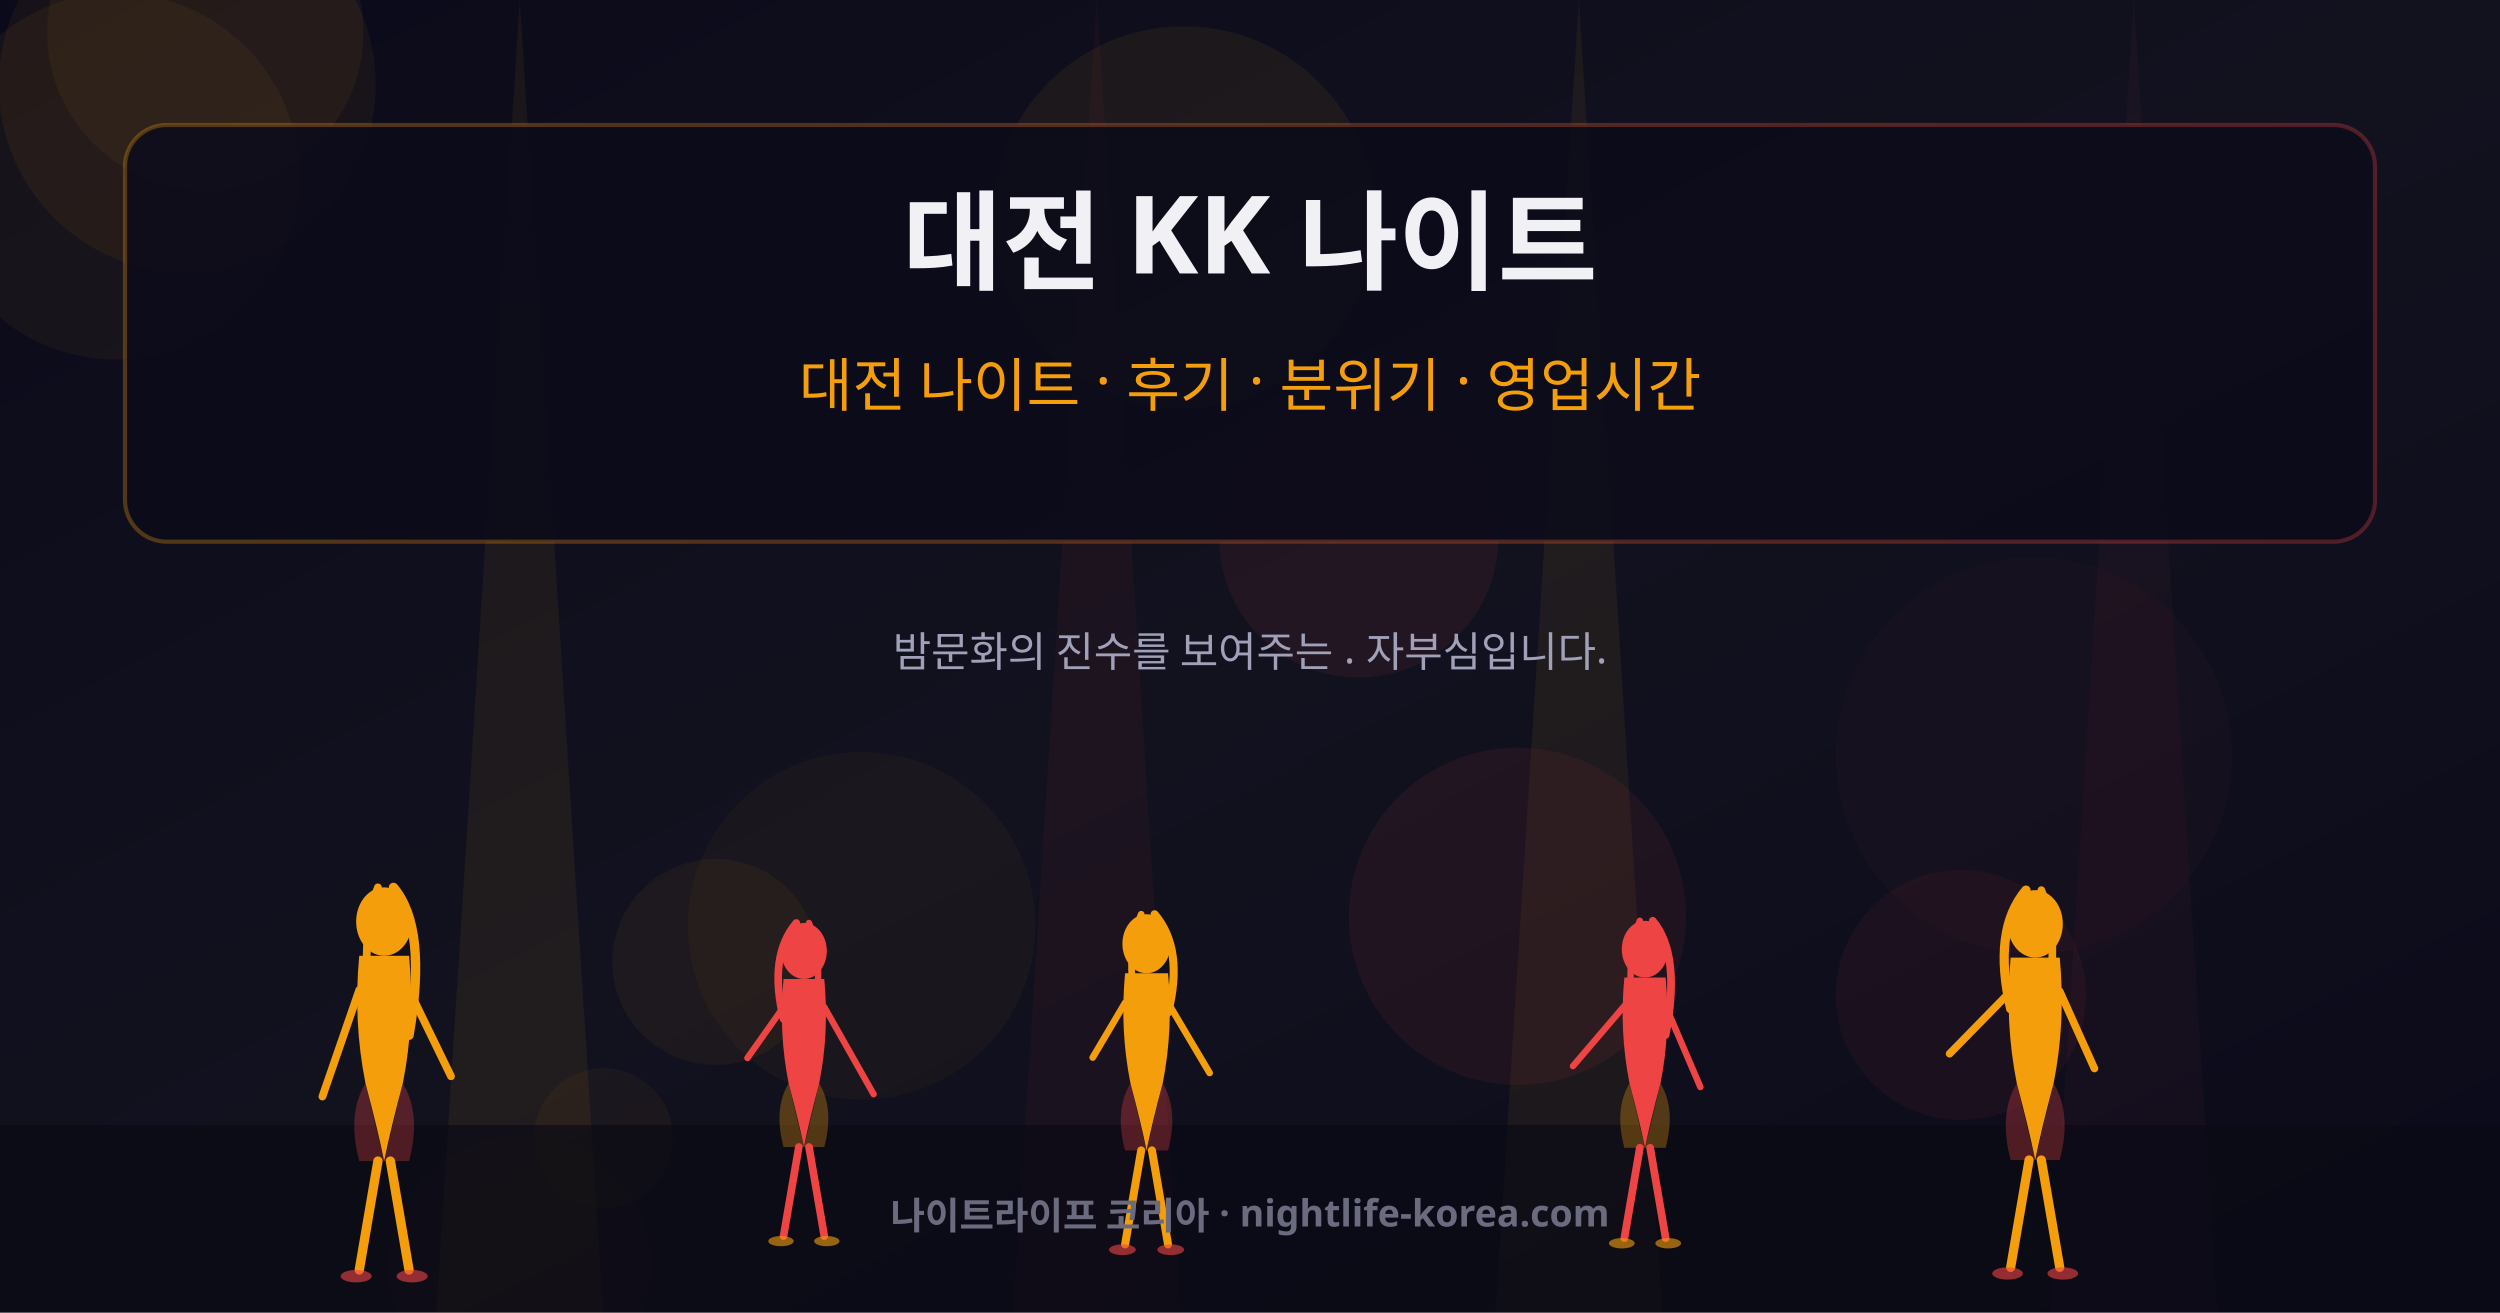
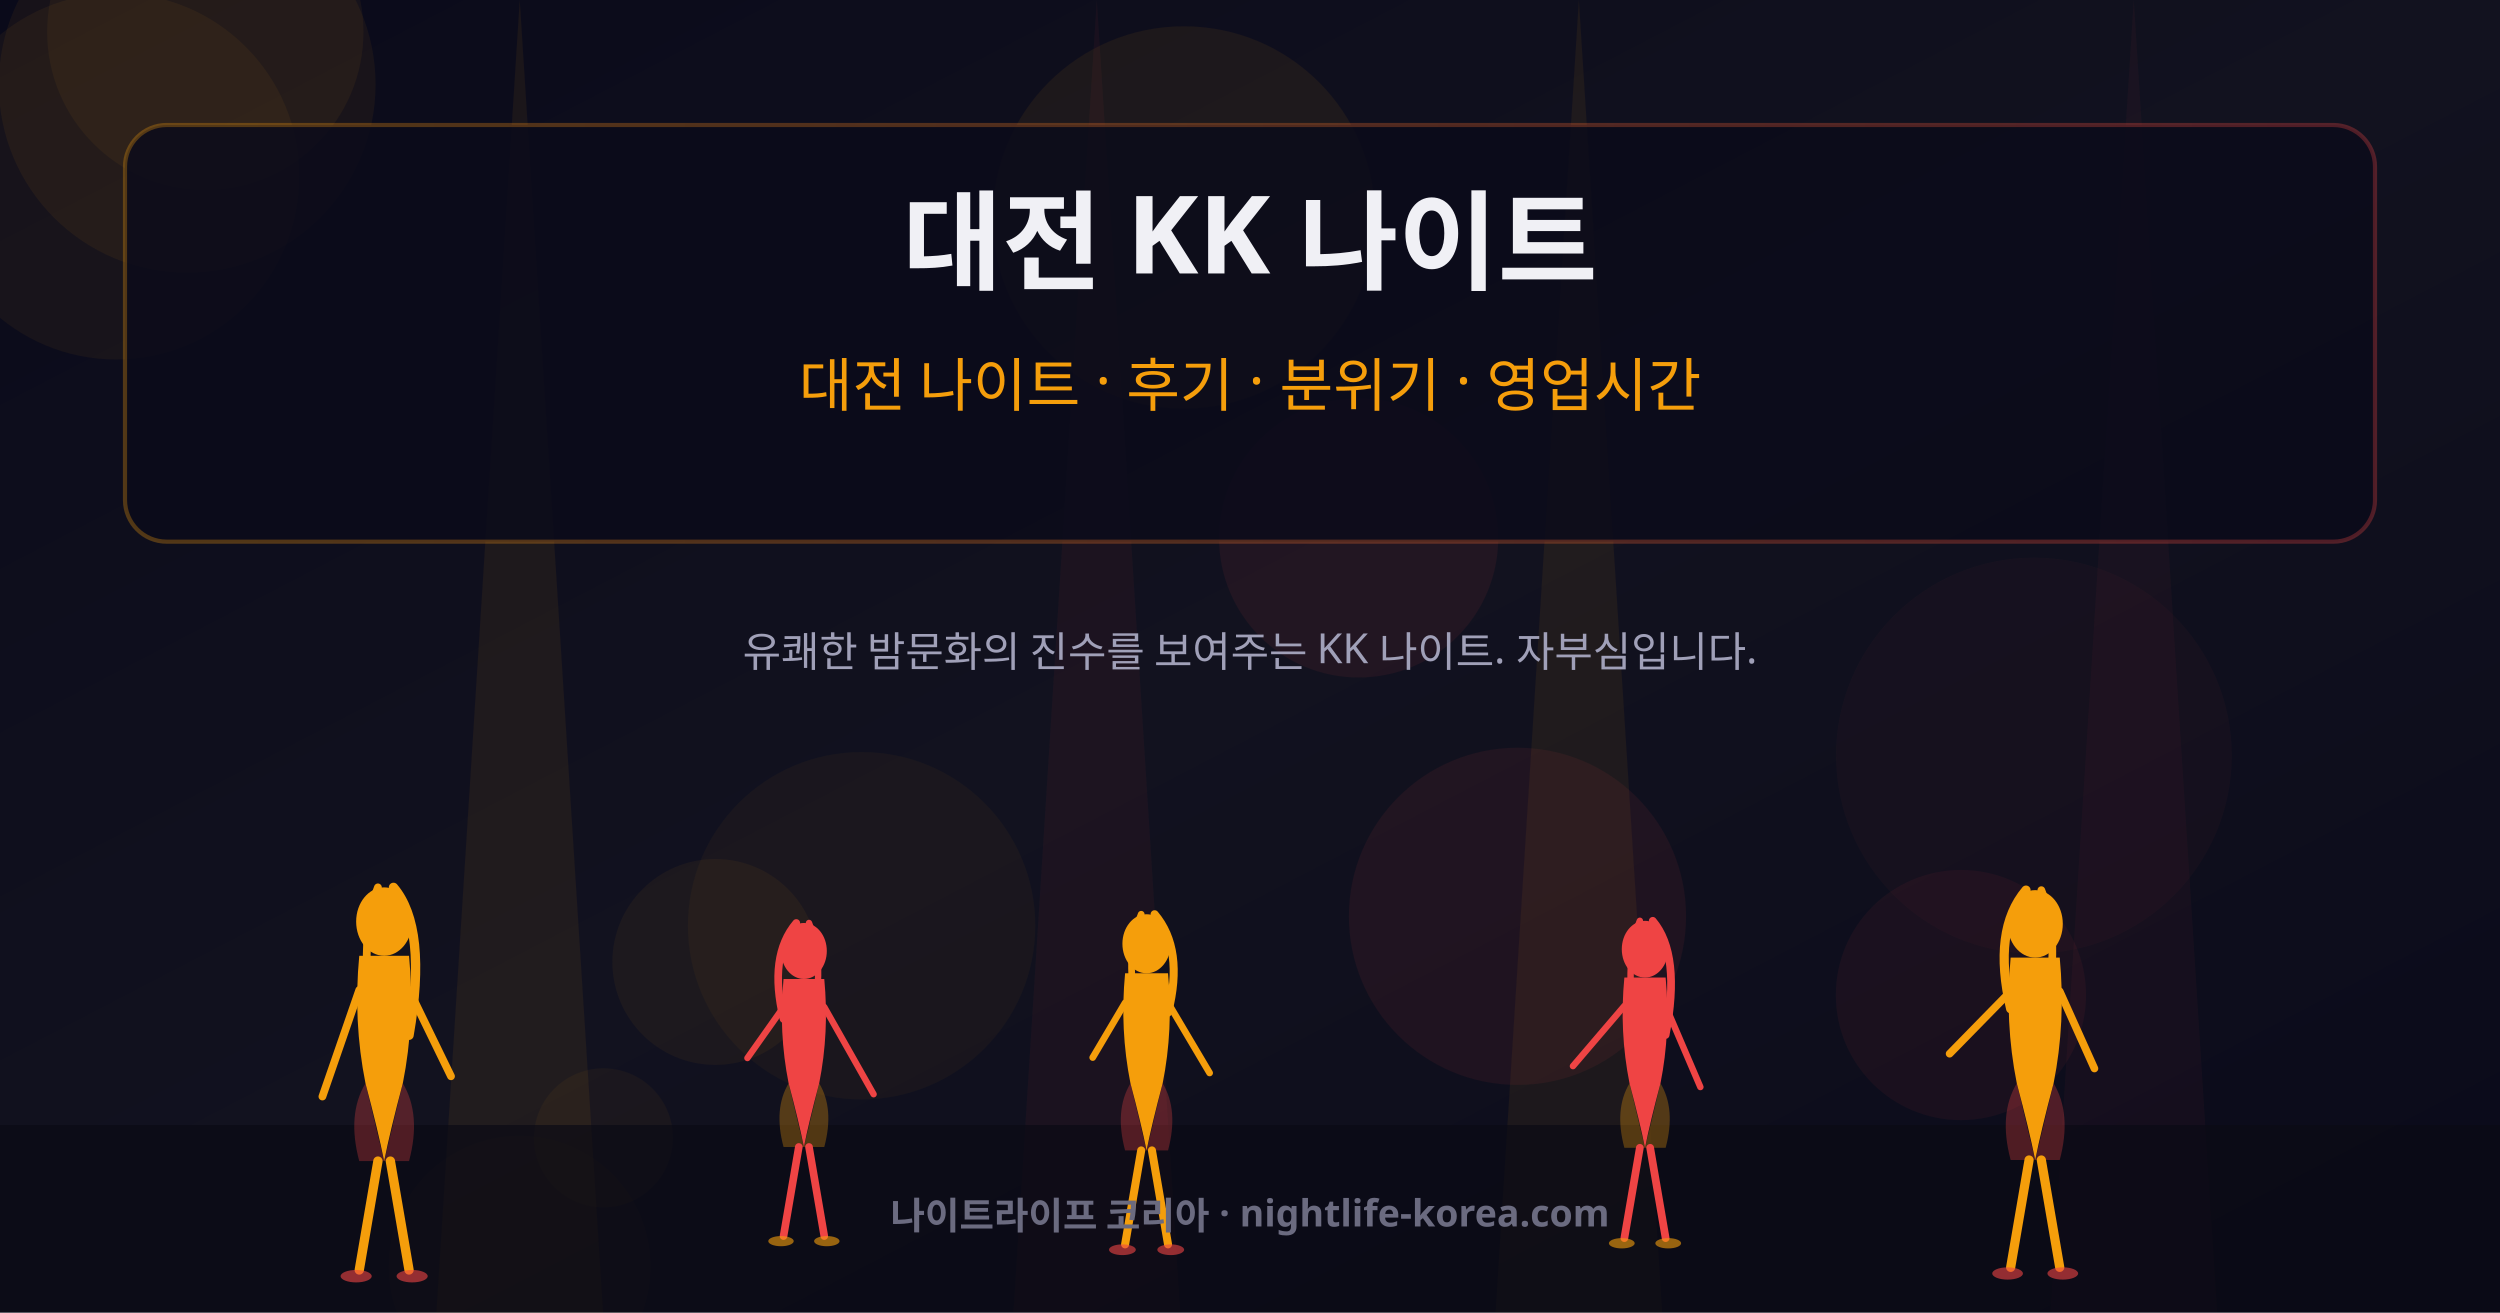
<svg xmlns="http://www.w3.org/2000/svg" viewBox="0 0 1200 630" width="1200" height="630">
  <defs>
    <linearGradient id="ogbg" x1="0%" y1="0%" x2="100%" y2="100%">
      <stop offset="0%" style="stop-color:#0a0a1a" />
      <stop offset="50%" style="stop-color:#12121f" />
      <stop offset="100%" style="stop-color:#0a0a1a" />
    </linearGradient>
    <linearGradient id="ogtxt" x1="0%" y1="0%" x2="100%" y2="0%">
      <stop offset="0%" style="stop-color:#f59e0b" />
      <stop offset="100%" style="stop-color:#ef4444" />
    </linearGradient>
  </defs>
  <rect width="1200" height="630" fill="url(#ogbg)" />
  <polygon points="249.475,0 209.475,630 289.475,630" fill="#f59e0b" opacity="0.068" />
  <polygon points="526.459,0 486.459,630 566.459,630" fill="#ef4444" opacity="0.053" />
  <polygon points="757.859,0 717.859,630 797.859,630" fill="#f59e0b" opacity="0.068" />
  <polygon points="1024.203,0 984.203,630 1064.203,630" fill="#ef4444" opacity="0.046" />
  <circle cx="343.359" cy="461.737" r="49.406" fill="#f59e0b" opacity="0.051" />
  <circle cx="55.818" cy="84.649" r="87.898" fill="#f59e0b" opacity="0.058" />
  <circle cx="568.264" cy="104.38" r="91.762" fill="#f59e0b" opacity="0.07" />
  <circle cx="98.541" cy="15.333" r="75.903" fill="#f59e0b" opacity="0.058" />
  <circle cx="941.247" cy="477.614" r="60.048" fill="#ef4444" opacity="0.059" />
  <circle cx="652.153" cy="258.186" r="67.02" fill="#ef4444" opacity="0.072" />
  <circle cx="728.39" cy="439.836" r="80.93" fill="#ef4444" opacity="0.073" />
  <circle cx="89.837" cy="40.552" r="90.419" fill="#f59e0b" opacity="0.059" />
  <circle cx="413.567" cy="444.355" r="83.376" fill="#f59e0b" opacity="0.042" />
  <circle cx="976.284" cy="362.67" r="94.99" fill="#ef4444" opacity="0.035" />
  <circle cx="249.458" cy="607.937" r="62.855" fill="#f59e0b" opacity="0.034" />
  <circle cx="289.643" cy="546.154" r="33.366" fill="#f59e0b" opacity="0.043" />
  <rect x="0" y="540" width="1200" height="90" fill="#0a0a14" opacity="0.7" />
  <g transform="translate(184.3893,520) scale(1.493084)">
    <ellipse cx="0" cy="-52" rx="9" ry="11" fill="#f59e0b" />
    <path d="M3,-63 Q14,-50 8,-15.45" stroke="#f59e0b" stroke-width="3" fill="none" stroke-linecap="round" />
    <path d="M-2,-63 Q-8,-48 -4,-18.45" stroke="#f59e0b" stroke-width="2.5" fill="none" stroke-linecap="round" />
    <path d="M-8,-41 Q-10,-20 -6,0 Q-2,15 0,25 Q2,15 6,0 Q10,-20 8,-41 Z" fill="#f59e0b" />
    <path d="M-6,0 Q-12,10 -8,25 L0,25 Z" fill="#ef4444" opacity="0.3" />
    <path d="M6,0 Q12,10 8,25 L0,25 Z" fill="#ef4444" opacity="0.3" />
    <line x1="-2" y1="25" x2="-8" y2="60" stroke="#f59e0b" stroke-width="3" stroke-linecap="round" />
    <line x1="2" y1="25" x2="8" y2="60" stroke="#f59e0b" stroke-width="3" stroke-linecap="round" />
    <ellipse cx="-9" cy="62" rx="5" ry="2" fill="#ef4444" opacity="0.6" />
    <ellipse cx="9" cy="62" rx="5" ry="2" fill="#ef4444" opacity="0.6" />
    <line x1="-8" y1="-30" x2="-19.845" y2="4.24" stroke="#f59e0b" stroke-width="2.5" stroke-linecap="round" />
    <line x1="8" y1="-30" x2="21.492" y2="-2.271" stroke="#f59e0b" stroke-width="2.5" stroke-linecap="round" />
  </g>
  <g transform="translate(385.8753,520) scale(1.221792)">
    <ellipse cx="0" cy="-52" rx="9" ry="11" fill="#ef4444" />
    <path d="M-3,-63 Q-14,-50 -8,-25.269" stroke="#ef4444" stroke-width="3" fill="none" stroke-linecap="round" />
    <path d="M2,-63 Q8,-48 4,-28.269" stroke="#ef4444" stroke-width="2.5" fill="none" stroke-linecap="round" />
    <path d="M-8,-41 Q-10,-20 -6,0 Q-2,15 0,25 Q2,15 6,0 Q10,-20 8,-41 Z" fill="#ef4444" />
    <path d="M-6,0 Q-12,10 -8,25 L0,25 Z" fill="#f59e0b" opacity="0.3" />
    <path d="M6,0 Q12,10 8,25 L0,25 Z" fill="#f59e0b" opacity="0.3" />
    <line x1="-2" y1="25" x2="-8" y2="60" stroke="#ef4444" stroke-width="3" stroke-linecap="round" />
    <line x1="2" y1="25" x2="8" y2="60" stroke="#ef4444" stroke-width="3" stroke-linecap="round" />
    <ellipse cx="-9" cy="62" rx="5" ry="2" fill="#f59e0b" opacity="0.6" />
    <ellipse cx="9" cy="62" rx="5" ry="2" fill="#f59e0b" opacity="0.6" />
    <line x1="-8" y1="-30" x2="-22.195" y2="-9.935" stroke="#ef4444" stroke-width="2.5" stroke-linecap="round" />
    <line x1="8" y1="-30" x2="27.383" y2="4.28" stroke="#ef4444" stroke-width="2.5" stroke-linecap="round" />
  </g>
  <g transform="translate(550.3512,520) scale(1.288275)">
    <ellipse cx="0" cy="-52" rx="9" ry="11" fill="#f59e0b" />
    <path d="M3,-63 Q14,-50 8,-26.362" stroke="#f59e0b" stroke-width="3" fill="none" stroke-linecap="round" />
    <path d="M-2,-63 Q-8,-48 -4,-29.362" stroke="#f59e0b" stroke-width="2.5" fill="none" stroke-linecap="round" />
    <path d="M-8,-41 Q-10,-20 -6,0 Q-2,15 0,25 Q2,15 6,0 Q10,-20 8,-41 Z" fill="#f59e0b" />
    <path d="M-6,0 Q-12,10 -8,25 L0,25 Z" fill="#ef4444" opacity="0.3" />
    <path d="M6,0 Q12,10 8,25 L0,25 Z" fill="#ef4444" opacity="0.3" />
    <line x1="-2" y1="25" x2="-8" y2="60" stroke="#f59e0b" stroke-width="3" stroke-linecap="round" />
    <line x1="2" y1="25" x2="8" y2="60" stroke="#f59e0b" stroke-width="3" stroke-linecap="round" />
    <ellipse cx="-9" cy="62" rx="5" ry="2" fill="#ef4444" opacity="0.6" />
    <ellipse cx="9" cy="62" rx="5" ry="2" fill="#ef4444" opacity="0.6" />
    <line x1="-8" y1="-30" x2="-20.062" y2="-9.612" stroke="#f59e0b" stroke-width="2.5" stroke-linecap="round" />
    <line x1="8" y1="-30" x2="23.491" y2="-3.868" stroke="#f59e0b" stroke-width="2.5" stroke-linecap="round" />
  </g>
  <g transform="translate(789.6002,520) scale(1.238236)">
    <ellipse cx="0" cy="-52" rx="9" ry="11" fill="#ef4444" />
    <path d="M3,-63 Q14,-50 8,-18.754" stroke="#ef4444" stroke-width="3" fill="none" stroke-linecap="round" />
    <path d="M-2,-63 Q-8,-48 -4,-21.754" stroke="#ef4444" stroke-width="2.5" fill="none" stroke-linecap="round" />
    <path d="M-8,-41 Q-10,-20 -6,0 Q-2,15 0,25 Q2,15 6,0 Q10,-20 8,-41 Z" fill="#ef4444" />
    <path d="M-6,0 Q-12,10 -8,25 L0,25 Z" fill="#f59e0b" opacity="0.3" />
    <path d="M6,0 Q12,10 8,25 L0,25 Z" fill="#f59e0b" opacity="0.3" />
    <line x1="-2" y1="25" x2="-8" y2="60" stroke="#ef4444" stroke-width="3" stroke-linecap="round" />
    <line x1="2" y1="25" x2="8" y2="60" stroke="#ef4444" stroke-width="3" stroke-linecap="round" />
    <ellipse cx="-9" cy="62" rx="5" ry="2" fill="#f59e0b" opacity="0.6" />
    <ellipse cx="9" cy="62" rx="5" ry="2" fill="#f59e0b" opacity="0.6" />
    <line x1="-8" y1="-30" x2="-27.921" y2="-6.682" stroke="#ef4444" stroke-width="2.5" stroke-linecap="round" />
    <line x1="8" y1="-30" x2="21.461" y2="1.433" stroke="#ef4444" stroke-width="2.5" stroke-linecap="round" />
  </g>
  <g transform="translate(976.8933,520) scale(1.472038)">
    <ellipse cx="0" cy="-52" rx="9" ry="11" fill="#f59e0b" />
    <path d="M-3,-63 Q-14,-50 -8,-24.324" stroke="#f59e0b" stroke-width="3" fill="none" stroke-linecap="round" />
    <path d="M2,-63 Q8,-48 4,-27.324" stroke="#f59e0b" stroke-width="2.5" fill="none" stroke-linecap="round" />
    <path d="M-8,-41 Q-10,-20 -6,0 Q-2,15 0,25 Q2,15 6,0 Q10,-20 8,-41 Z" fill="#f59e0b" />
    <path d="M-6,0 Q-12,10 -8,25 L0,25 Z" fill="#ef4444" opacity="0.3" />
    <path d="M6,0 Q12,10 8,25 L0,25 Z" fill="#ef4444" opacity="0.3" />
    <line x1="-2" y1="25" x2="-8" y2="60" stroke="#f59e0b" stroke-width="3" stroke-linecap="round" />
    <line x1="2" y1="25" x2="8" y2="60" stroke="#f59e0b" stroke-width="3" stroke-linecap="round" />
    <ellipse cx="-9" cy="62" rx="5" ry="2" fill="#ef4444" opacity="0.6" />
    <ellipse cx="9" cy="62" rx="5" ry="2" fill="#ef4444" opacity="0.6" />
    <line x1="-8" y1="-30" x2="-27.904" y2="-9.661" stroke="#f59e0b" stroke-width="2.5" stroke-linecap="round" />
    <line x1="8" y1="-30" x2="19.315" y2="-4.84" stroke="#f59e0b" stroke-width="2.5" stroke-linecap="round" />
  </g>
  <rect x="60" y="60" width="1080" height="200" rx="20" fill="#0a0a1a" opacity="0.85" />
  <rect x="60" y="60" width="1080" height="200" rx="20" fill="none" stroke="url(#ogtxt)" stroke-width="2" opacity="0.3" />
  <text x="600" y="135" text-anchor="middle" font-family="'Noto Sans KR',sans-serif" font-size="52" font-weight="800" fill="#f0f0f5">대전 KK 나이트</text>
  <text x="600" y="195" text-anchor="middle" font-family="'Noto Sans KR',sans-serif" font-size="28" font-weight="500" fill="#f59e0b">대전 나이트 · 후기 · 분위기 · 영업시간</text>
  <rect x="60" y="290" width="auto" height="40" rx="20" fill="#f59e0b" opacity="0.15" />
-   <text x="600" y="320" text-anchor="middle" font-family="'Noto Sans KR',sans-serif" font-size="20" fill="#a0a0b8">밤문화의 진수를 보여주는 . 자부심입니다.</text>
+   <text x="600" y="320" text-anchor="middle" font-family="'Noto Sans KR',sans-serif" font-size="20" fill="#a0a0b8">유쾌한 밤문화의 진수를 보여주는 KK 나이트. 자부심입니다.</text>
  <text x="600" y="590" text-anchor="middle" font-family="'Noto Sans KR',sans-serif" font-size="18" font-weight="600" fill="#6b6b80">나이트라이프 코리아 · nightlife-korea.com</text>
</svg>
